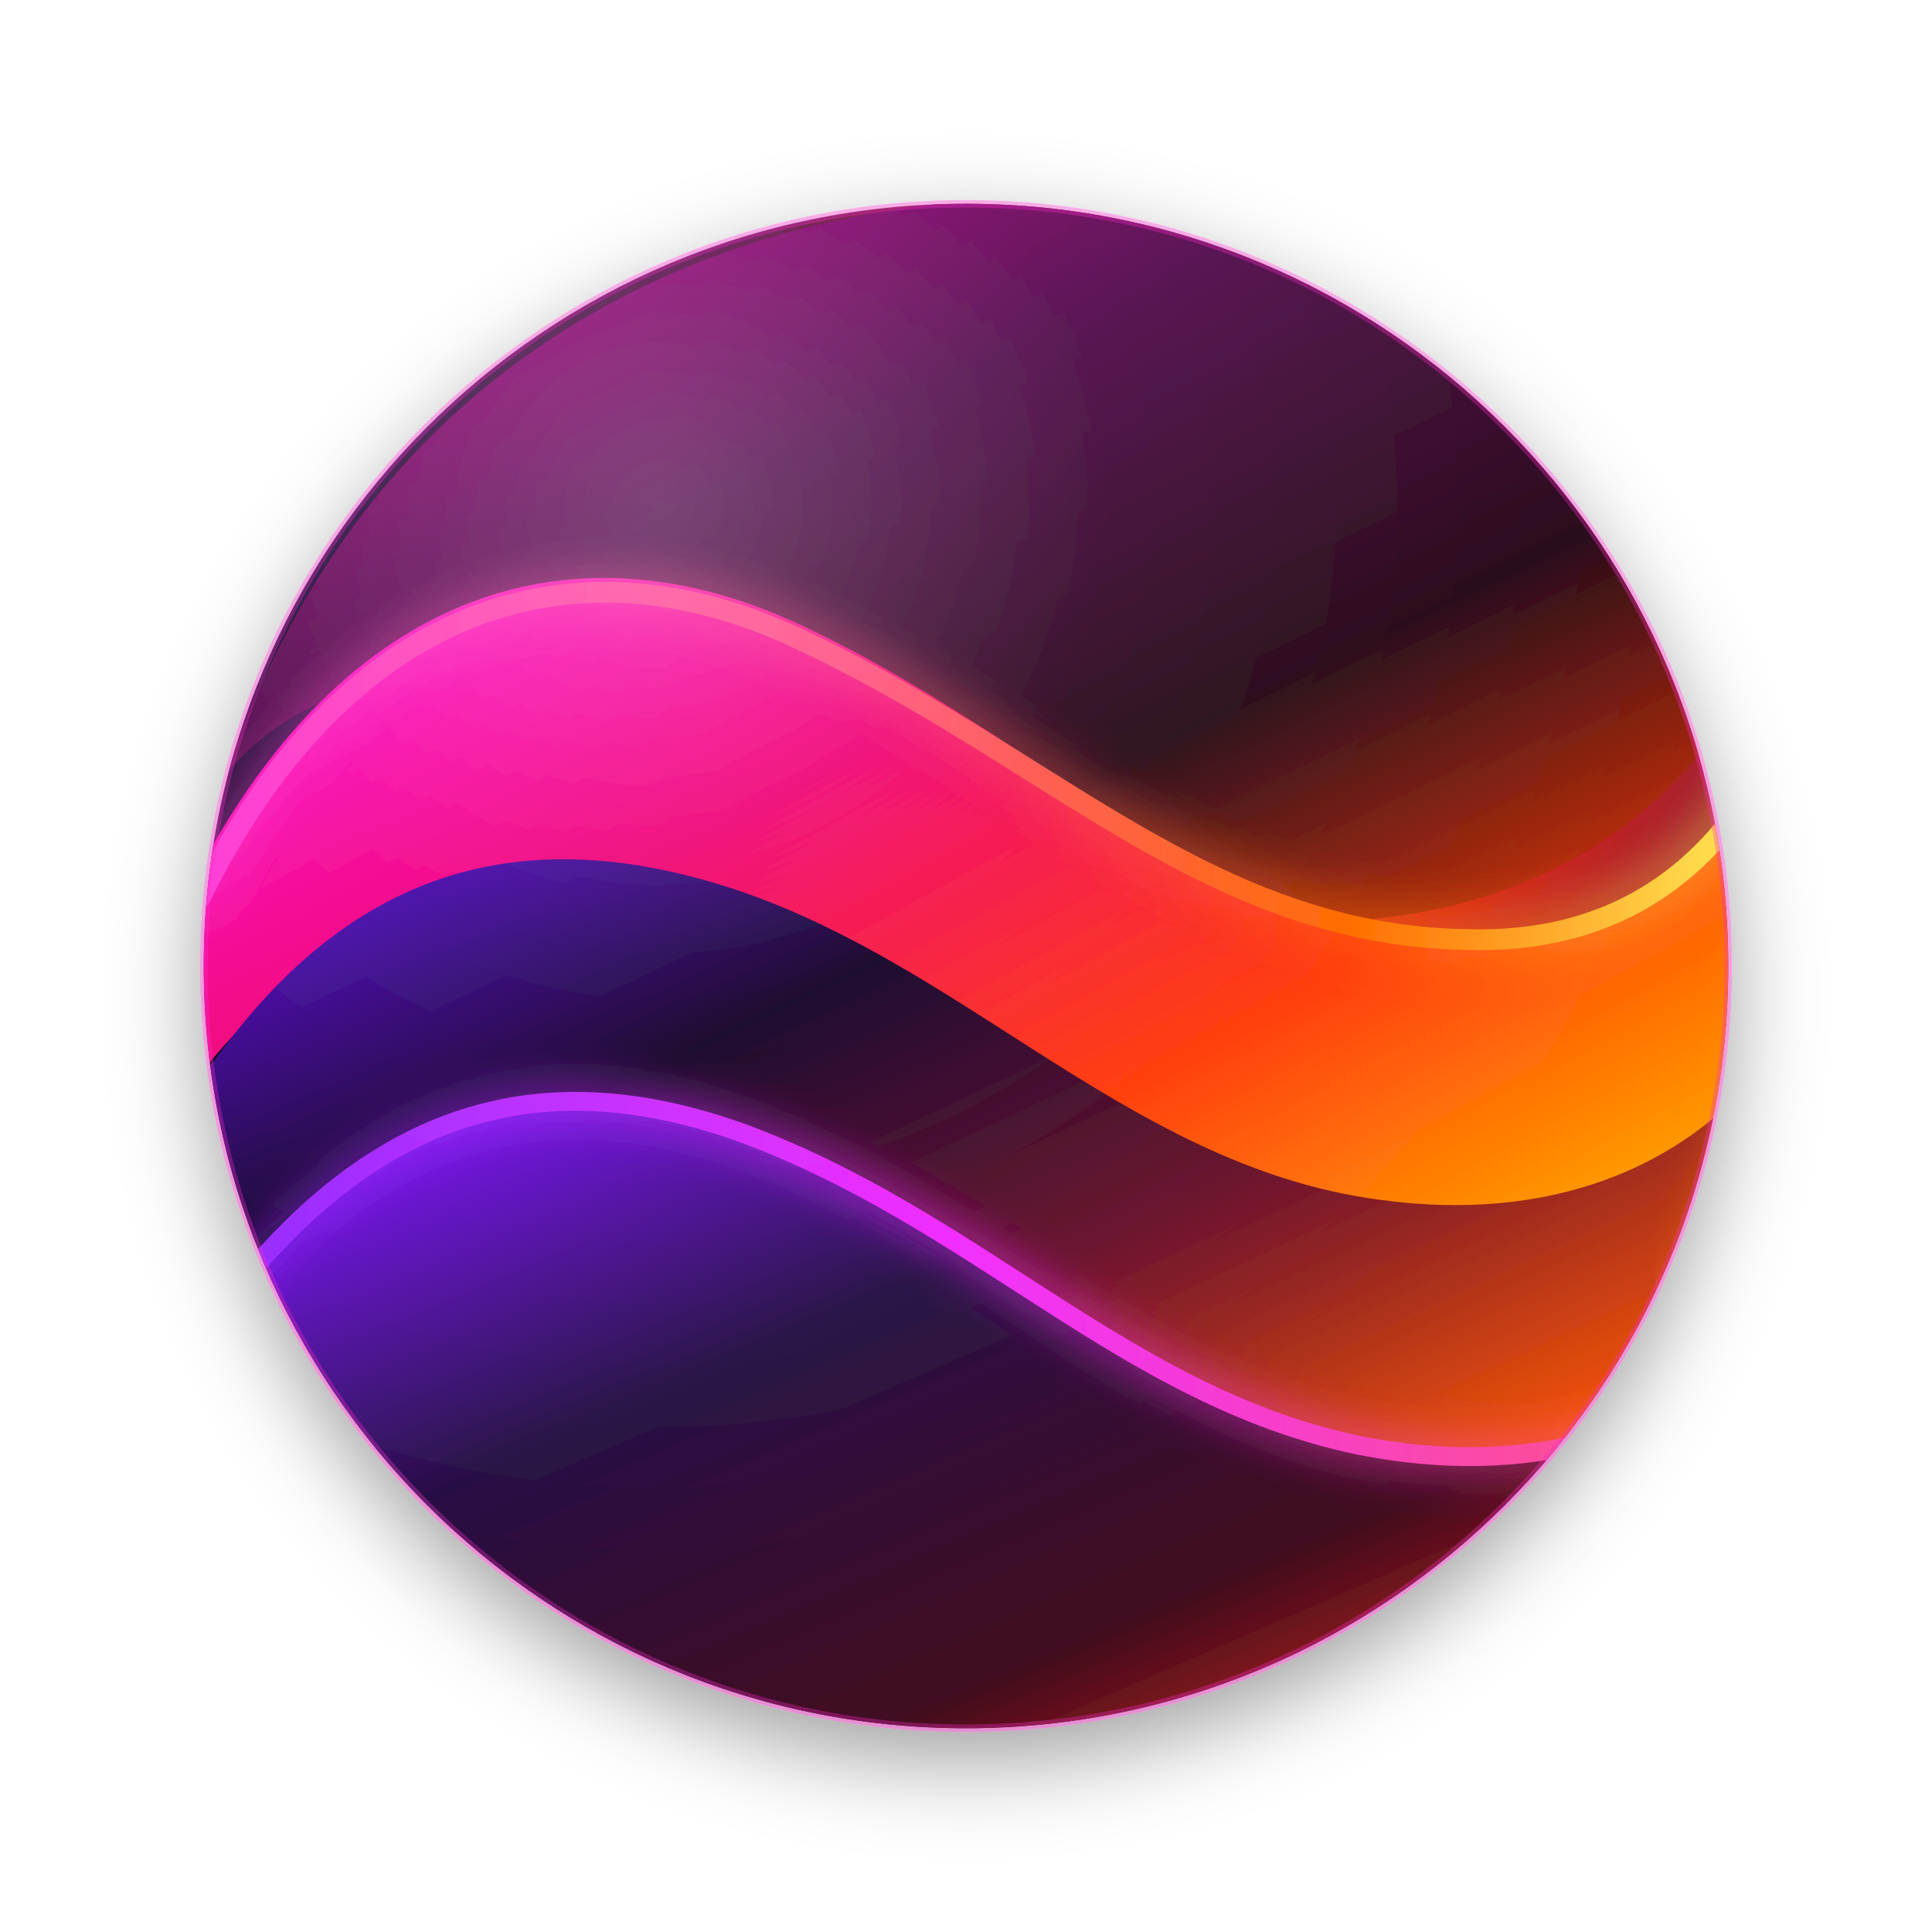
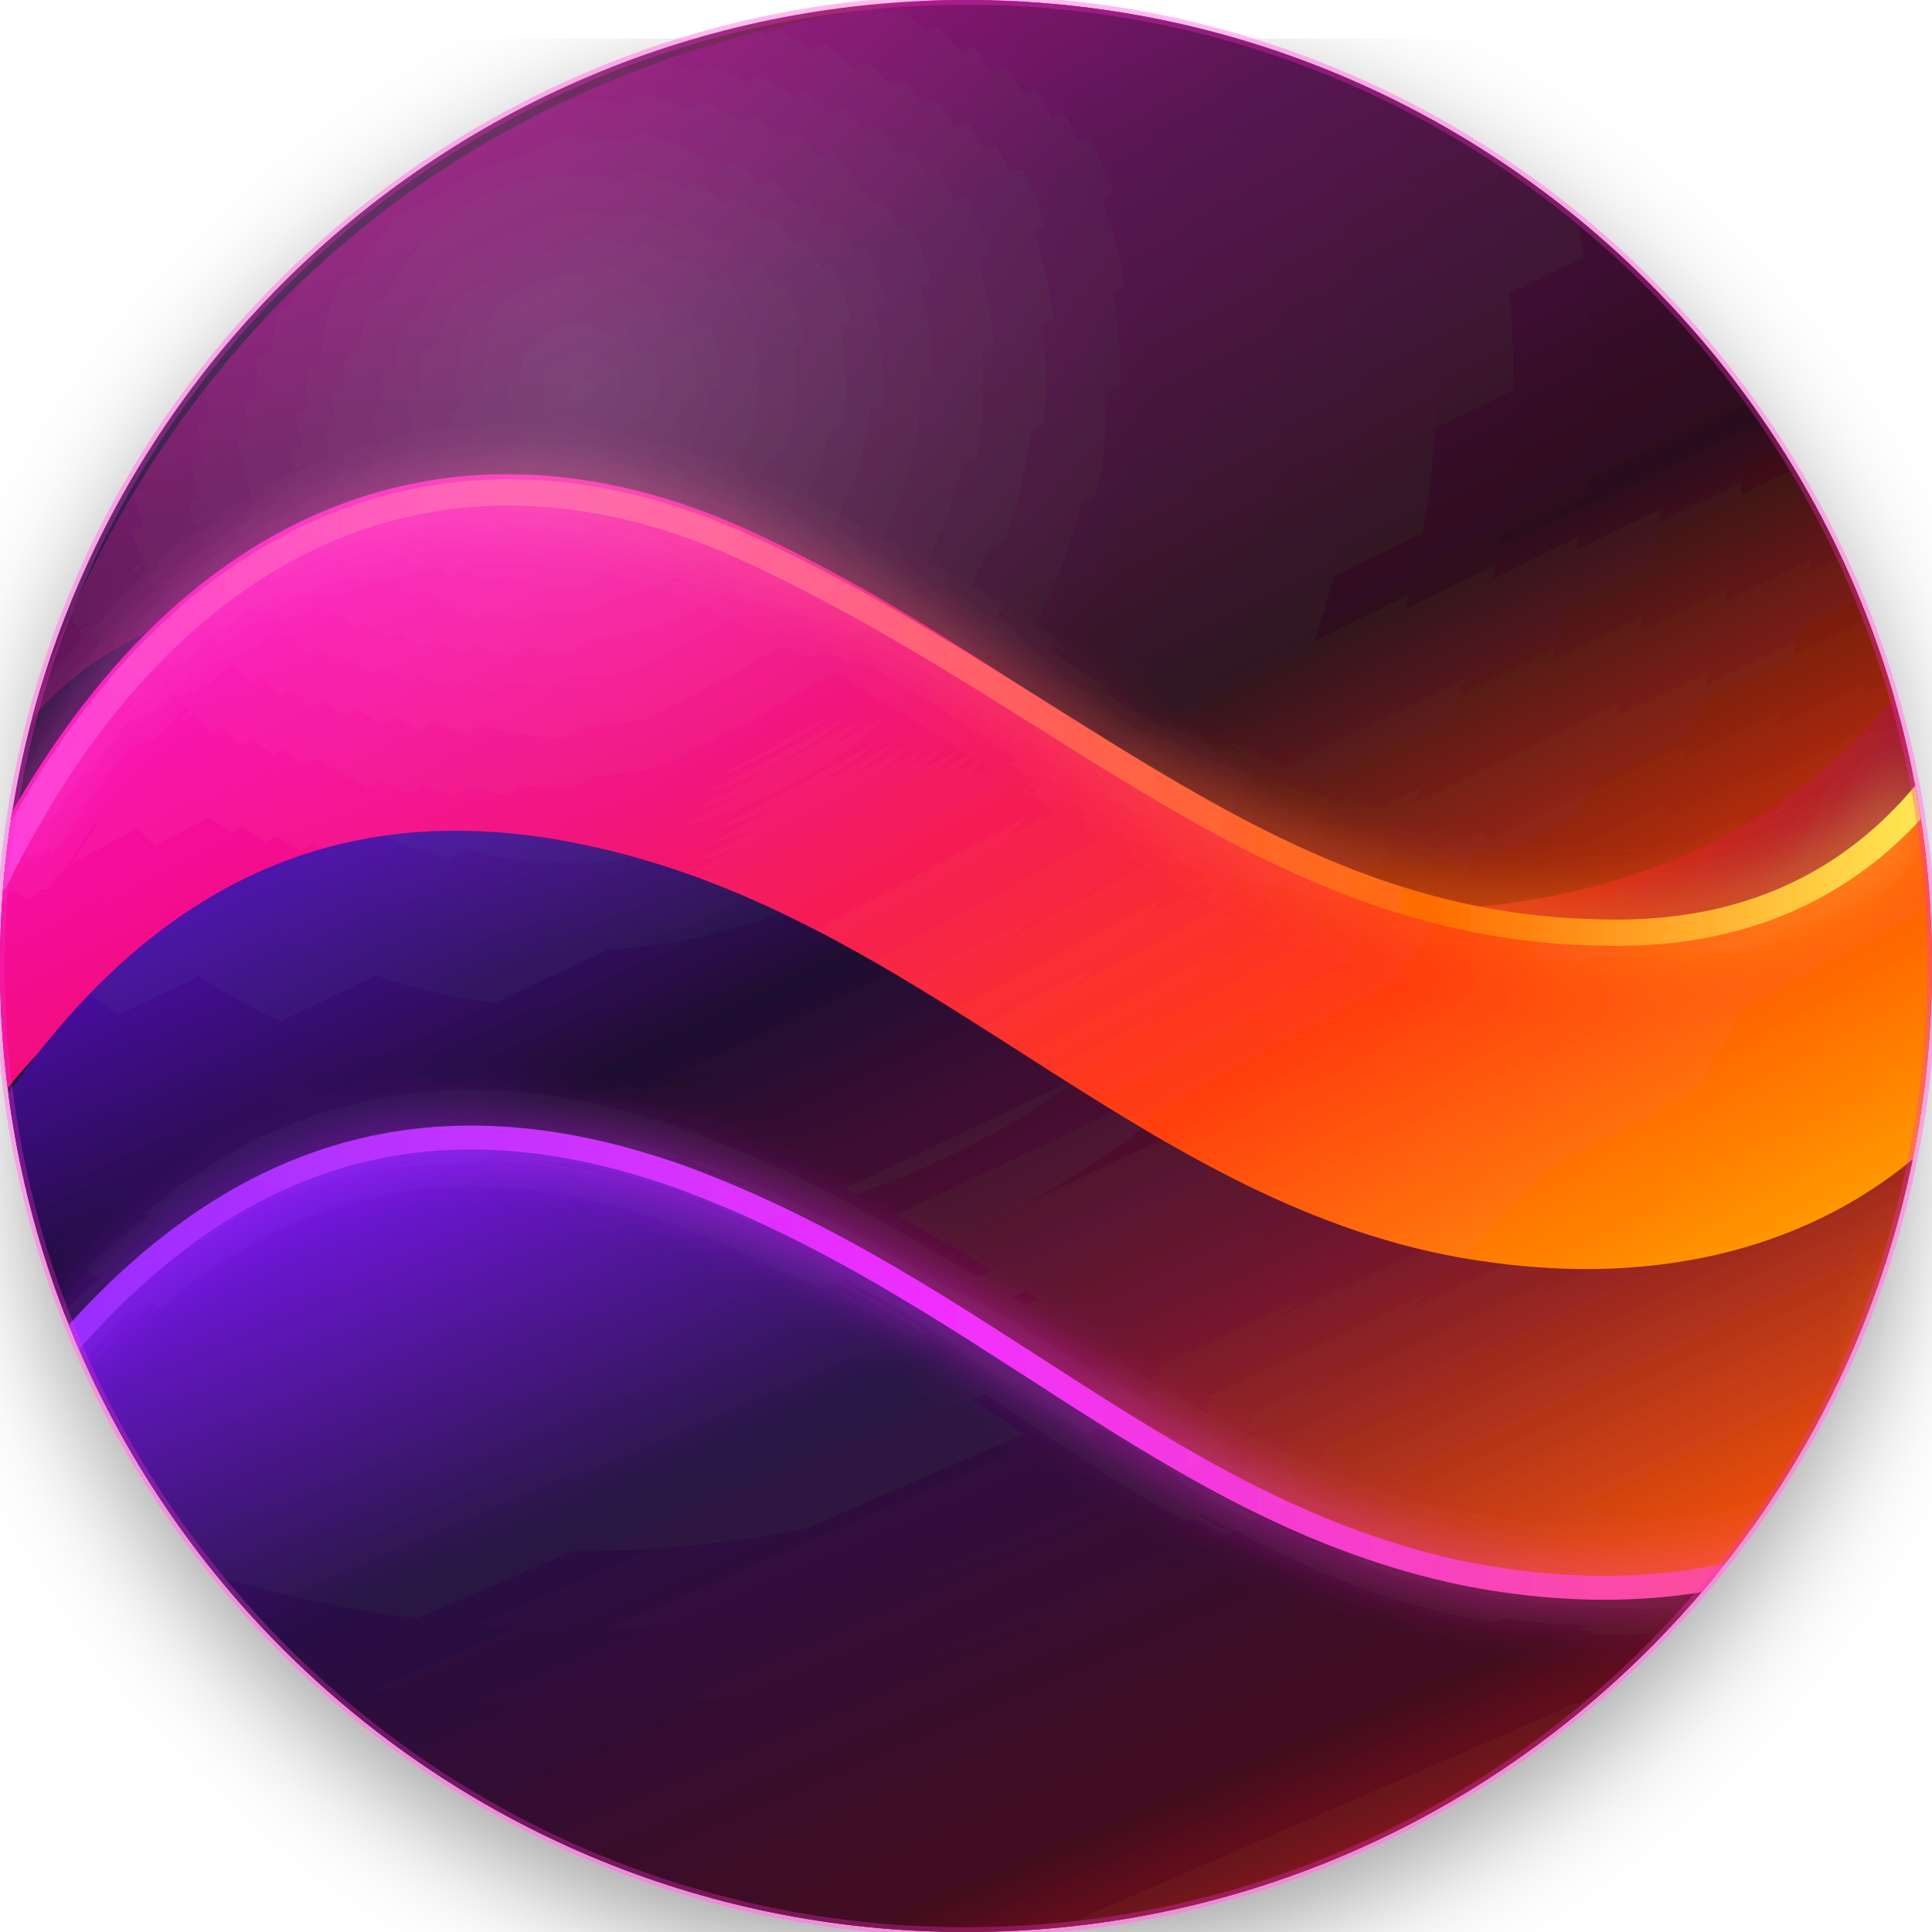
- <svg xmlns="http://www.w3.org/2000/svg" width="512" height="512" viewBox="0 0 512 512" role="img" aria-labelledby="title desc">
+ <svg xmlns="http://www.w3.org/2000/svg" width="404" height="404" viewBox="54 54 404 404" role="img" aria-labelledby="title desc">
  <defs>
    <clipPath id="sphereClip">
      <circle cx="256" cy="256" r="202" />
    </clipPath>
    <radialGradient id="baseGrad" cx="68%" cy="32%" r="78%">
      <stop offset="0%" stop-color="#ff6a00" />
      <stop offset="26%" stop-color="#d72618" />
      <stop offset="56%" stop-color="#60104d" />
      <stop offset="79%" stop-color="#24103f" />
      <stop offset="100%" stop-color="#080611" />
    </radialGradient>
    <linearGradient id="upperBand" x1="0%" y1="8%" x2="100%" y2="88%">
      <stop offset="0%" stop-color="#ff16da" />
      <stop offset="34%" stop-color="#f00073" />
      <stop offset="68%" stop-color="#ff3b0a" />
      <stop offset="100%" stop-color="#ffb000" />
    </linearGradient>
    <linearGradient id="midBand" x1="6%" y1="10%" x2="98%" y2="86%">
      <stop offset="0%" stop-color="#4e0bb9" />
      <stop offset="28%" stop-color="#170628" />
      <stop offset="62%" stop-color="#6b102d" />
      <stop offset="100%" stop-color="#ff5a05" />
    </linearGradient>
    <linearGradient id="lowerBand" x1="4%" y1="8%" x2="92%" y2="96%">
      <stop offset="0%" stop-color="#7d12ff" />
      <stop offset="35%" stop-color="#271044" />
      <stop offset="72%" stop-color="#42091f" />
      <stop offset="100%" stop-color="#ff3720" />
    </linearGradient>
    <linearGradient id="topShade" x1="6%" y1="4%" x2="95%" y2="90%">
      <stop offset="0%" stop-color="#b6008f" />
      <stop offset="36%" stop-color="#54104e" />
      <stop offset="72%" stop-color="#280a19" />
      <stop offset="100%" stop-color="#c52f08" />
    </linearGradient>
    <linearGradient id="warmEdge" x1="0%" y1="0%" x2="100%" y2="0%">
      <stop offset="0%" stop-color="#ff39d8" />
      <stop offset="42%" stop-color="#ff4e7d" />
      <stop offset="73%" stop-color="#ff6a00" />
      <stop offset="100%" stop-color="#fff15a" />
    </linearGradient>
    <linearGradient id="coolEdge" x1="0%" y1="0%" x2="100%" y2="0%">
      <stop offset="0%" stop-color="#902cff" />
      <stop offset="48%" stop-color="#f12cff" />
      <stop offset="100%" stop-color="#ff587c" />
    </linearGradient>
    <radialGradient id="specular" cx="30%" cy="20%" r="70%">
      <stop offset="0%" stop-color="#ffffff" stop-opacity=".22" />
      <stop offset="42%" stop-color="#ffffff" stop-opacity=".04" />
      <stop offset="100%" stop-color="#ffffff" stop-opacity="0" />
    </radialGradient>
    <filter id="glowWarm" x="-30%" y="-30%" width="160%" height="160%">
      <feGaussianBlur stdDeviation="7" result="blur" />
      <feMerge>
        <feMergeNode in="blur" />
        <feMergeNode in="SourceGraphic" />
      </feMerge>
    </filter>
    <filter id="glowCool" x="-30%" y="-30%" width="160%" height="160%">
      <feGaussianBlur stdDeviation="6" result="blur" />
      <feMerge>
        <feMergeNode in="blur" />
        <feMergeNode in="SourceGraphic" />
      </feMerge>
    </filter>
    <filter id="softShadow" x="-20%" y="-20%" width="140%" height="140%">
      <feDropShadow dx="0" dy="8" stdDeviation="12" flood-color="#000000" flood-opacity=".38" />
    </filter>
  </defs>
  <g filter="url(#softShadow)">
    <circle cx="256" cy="256" r="202" fill="url(#baseGrad)" />
    <g clip-path="url(#sphereClip)">
      <path d="M60 205                C98 92, 198 42, 314 54                C393 62, 452 111, 466 175                C444 221, 398 248, 334 244                C250 238, 198 181, 126 179                C98 178, 75 187, 60 205Z" fill="url(#topShade)" />
      <path d="M49 238                C88 158, 150 136, 213 166                C279 197, 318 246, 388 247                C426 248, 451 230, 468 201                L470 281                C444 328, 402 346, 350 331                C285 312, 243 259, 180 244                C122 230, 82 247, 52 286Z" fill="url(#upperBand)" />
      <path d="M47 296                C82 238, 126 218, 182 232                C251 249, 296 309, 366 318                C410 324, 446 310, 468 282                L468 359                C429 393, 383 400, 330 384                C266 365, 220 314, 160 303                C112 295, 76 314, 51 348Z" fill="url(#midBand)" />
      <path d="M58 349                C98 291, 144 280, 197 299                C258 321, 298 369, 360 382                C405 392, 442 379, 464 357                C448 421, 387 459, 316 466                C216 476, 118 432, 72 370Z" fill="url(#lowerBand)" />
      <path d="M53 238                C91 161, 151 141, 211 169                C278 200, 320 248, 389 249                C426 250, 451 233, 467 205" fill="none" stroke="url(#warmEdge)" stroke-width="5.5" stroke-linecap="round" filter="url(#glowWarm)" />
      <path d="M57 349                C99 292, 145 282, 196 300                C259 323, 298 370, 360 383                C405 392, 441 380, 463 359" fill="none" stroke="url(#coolEdge)" stroke-width="5" stroke-linecap="round" filter="url(#glowCool)" />
      <path d="M466 177                C475 238, 470 305, 446 357" fill="none" stroke="#ff8a00" stroke-opacity=".72" stroke-width="10" stroke-linecap="round" filter="url(#glowWarm)" />
      <circle cx="256" cy="256" r="202" fill="url(#specular)" />
    </g>
    <circle cx="256" cy="256" r="202" fill="none" stroke="#ff2ecb" stroke-opacity=".32" stroke-width="2" />
  </g>
</svg>
